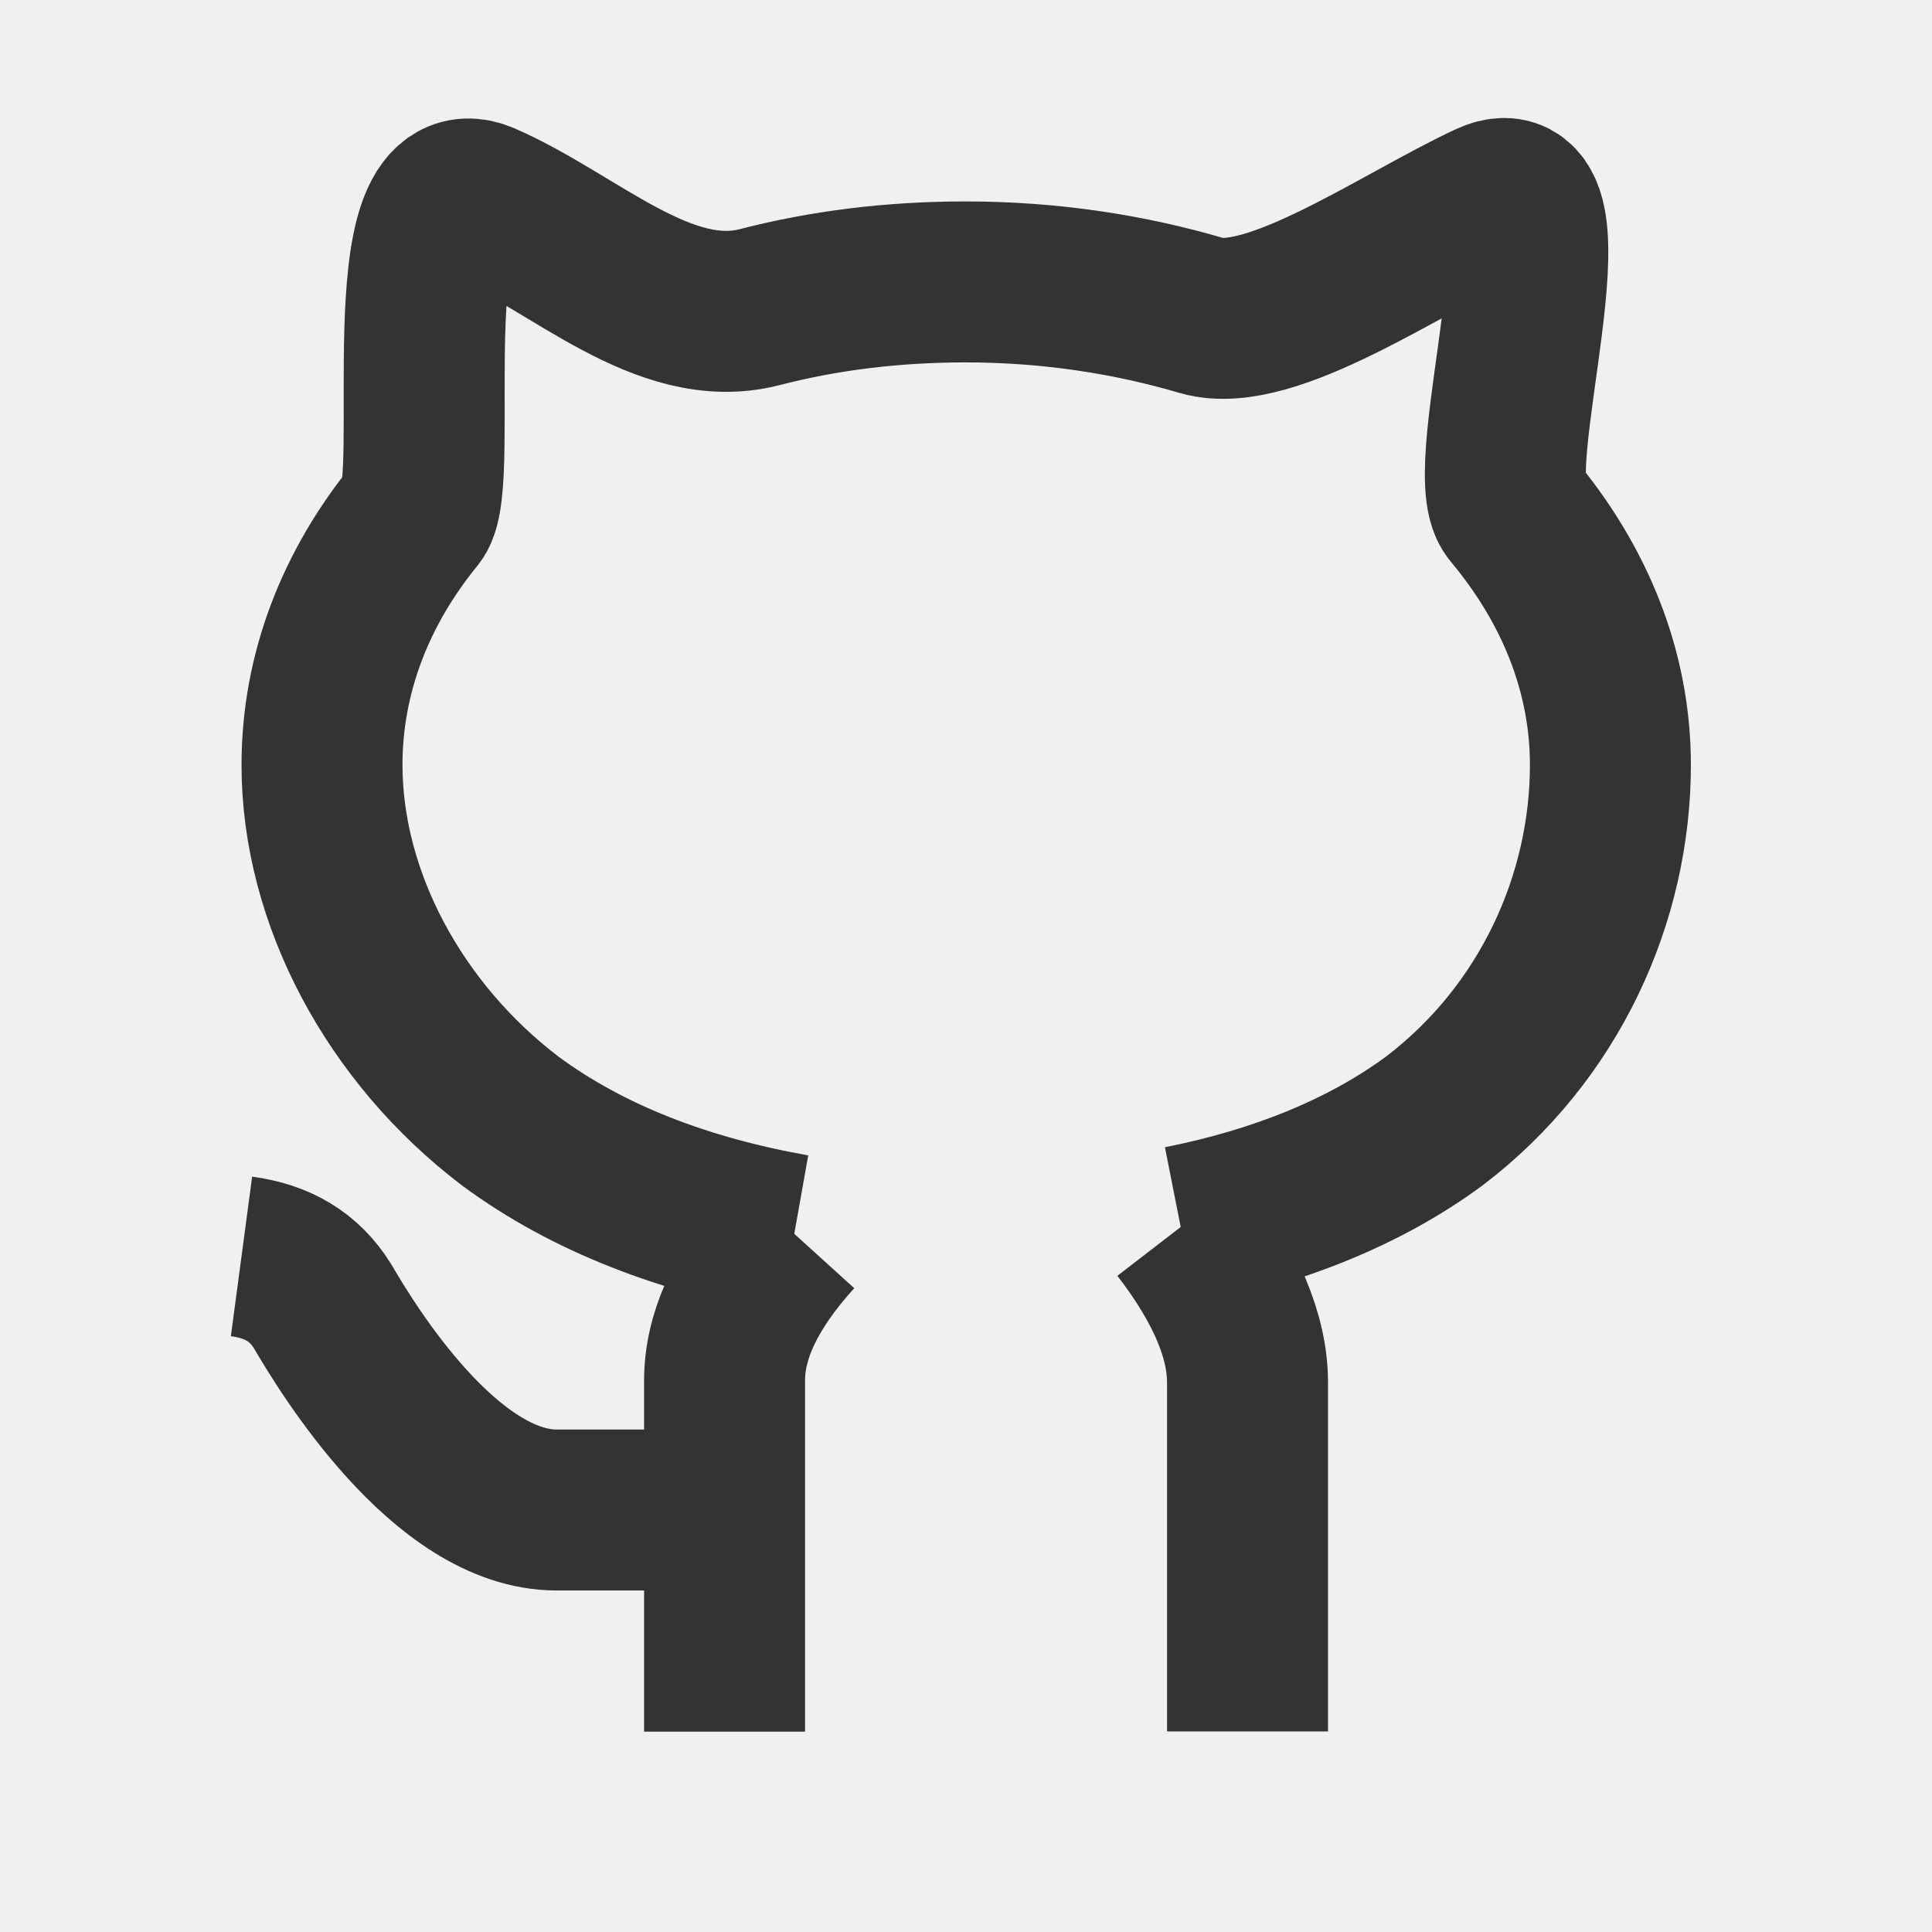
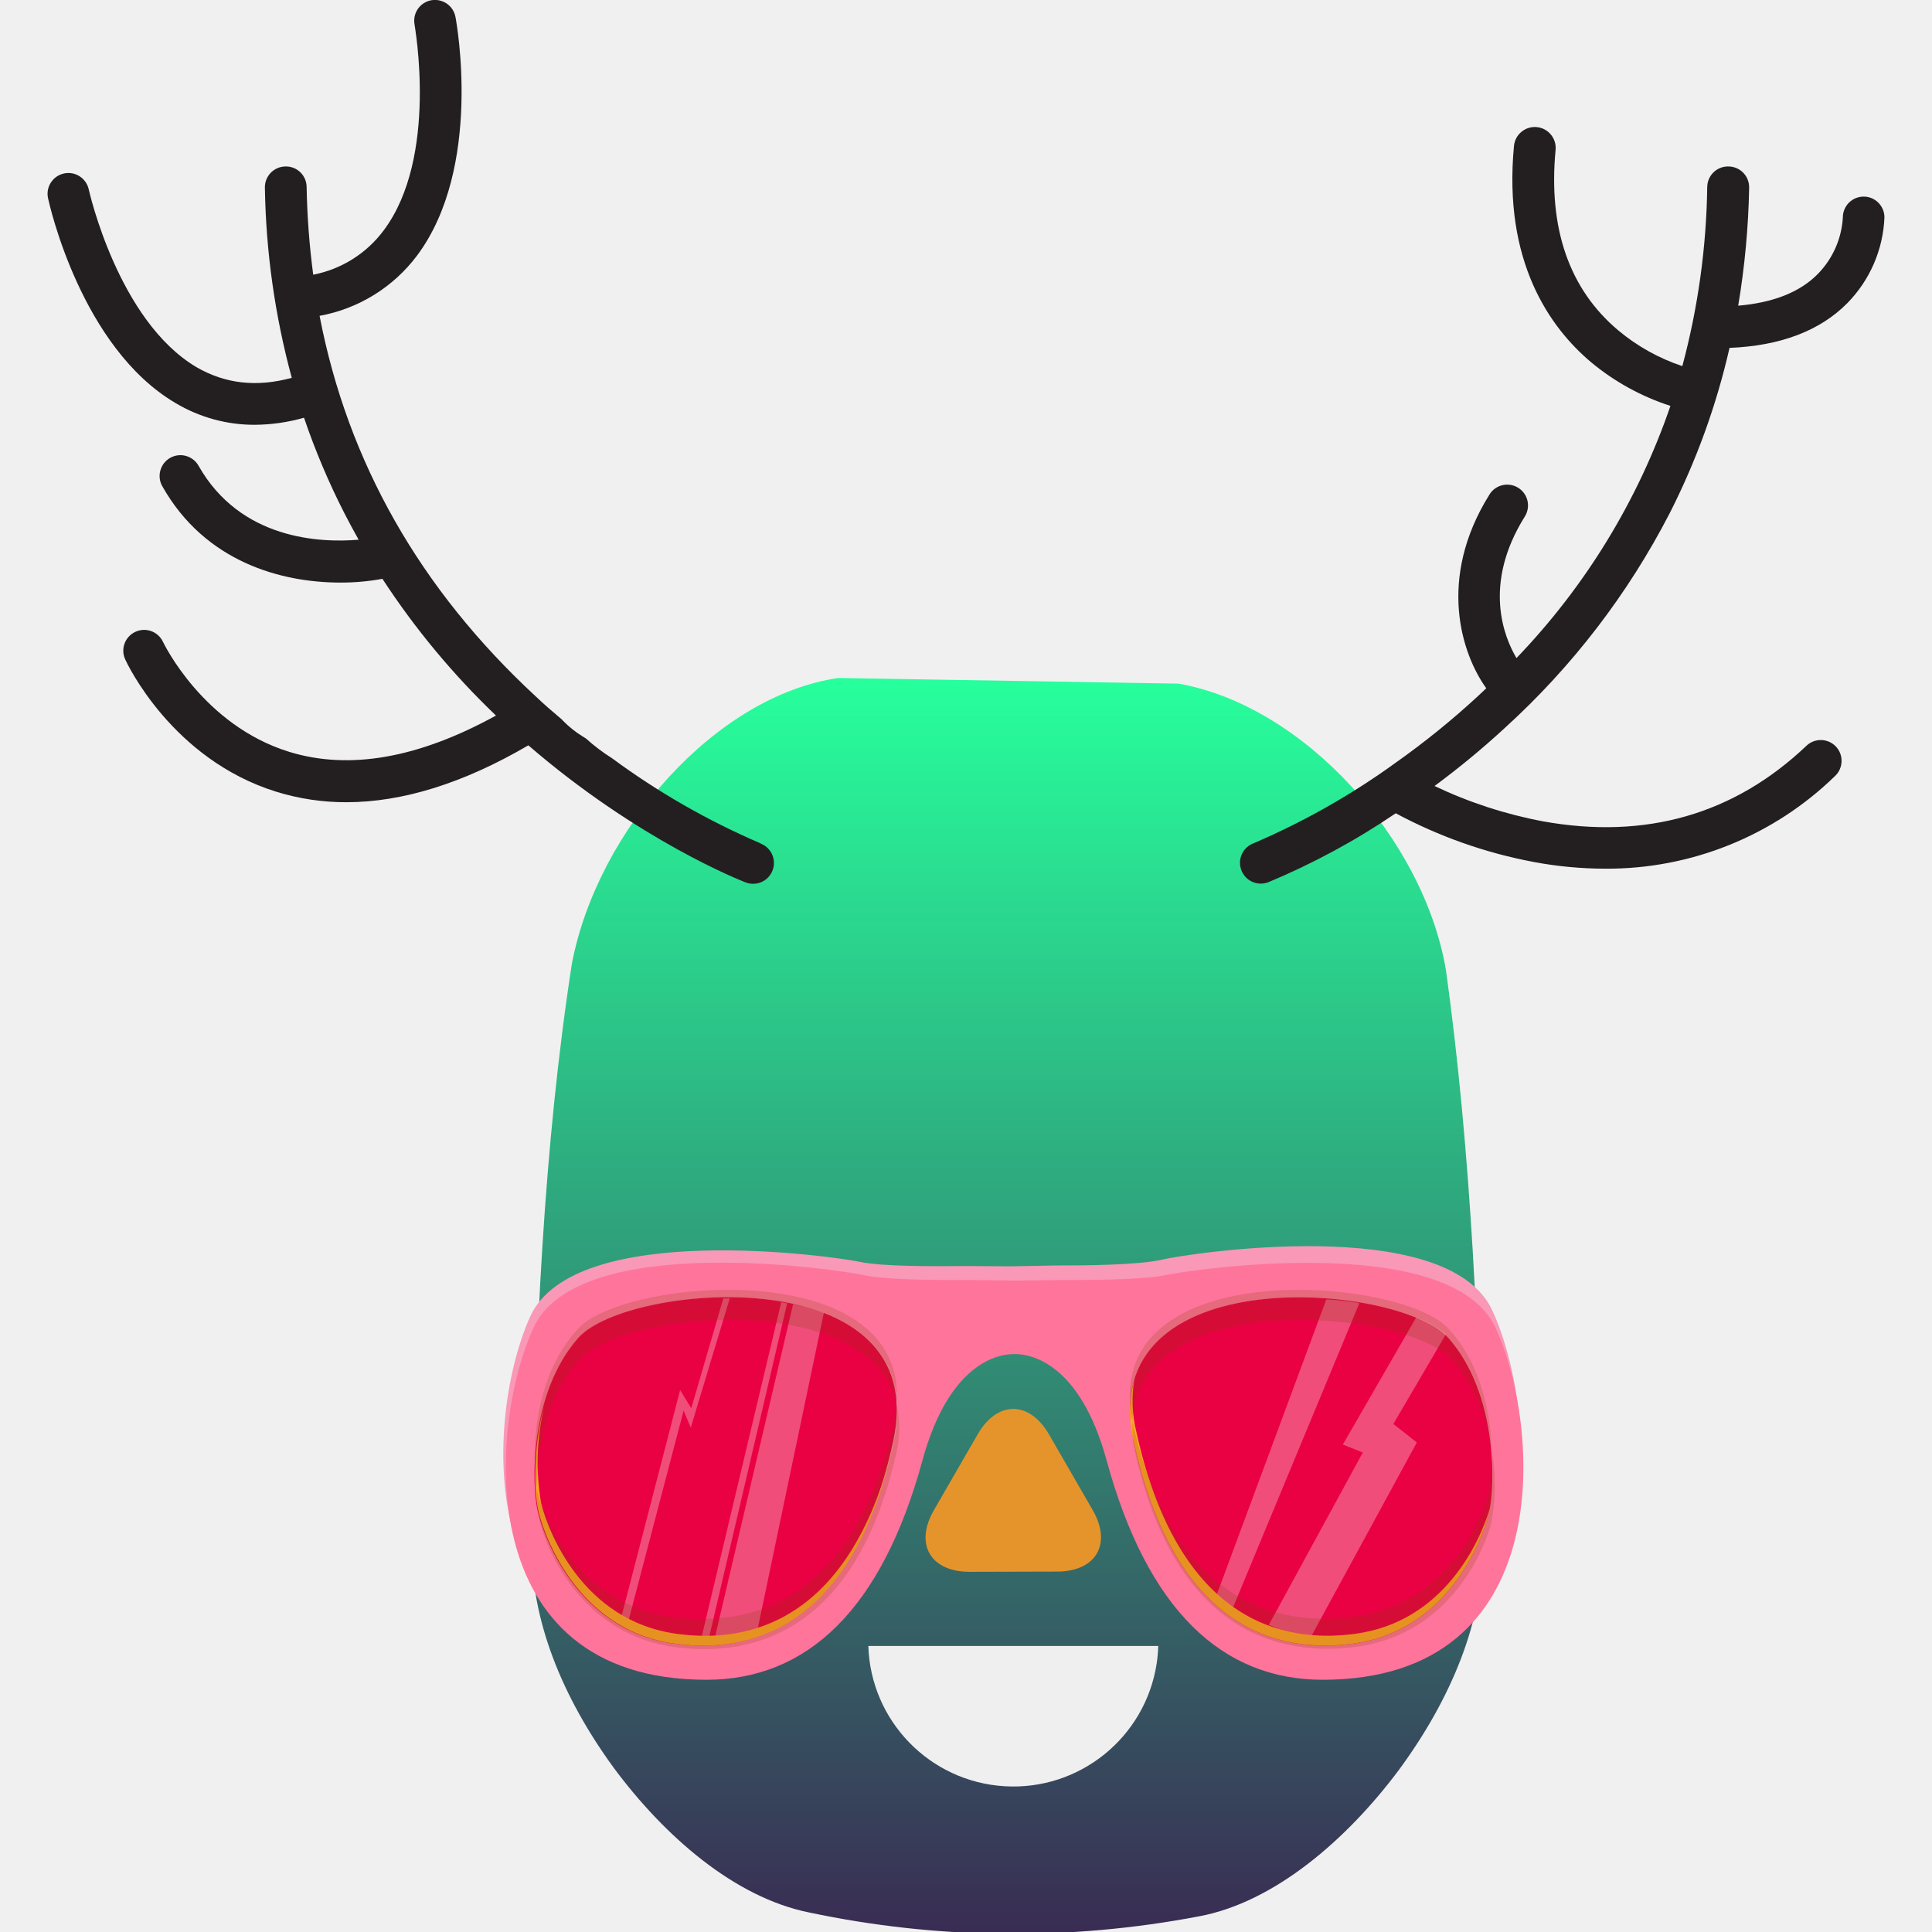
- <svg xmlns="http://www.w3.org/2000/svg" xmlns:xlink="http://www.w3.org/1999/xlink" width="16" height="16" fill="none" viewBox="0 0 16 16">
-   <defs>
-     <rect id="path_0" width="16" height="16" x="0" y="0" />
+ <svg xmlns="http://www.w3.org/2000/svg" height="200" node-id="1" sillyvg="true" template-height="325" template-width="309" version="1.1" viewBox="0 0 309 325" width="200">
+   <defs node-id="23">
+     <linearGradient gradientUnits="userSpaceOnUse" id="linear-gradient" node-id="5" spreadMethod="pad" x1="161.45" x2="161.45" y1="325.34" y2="114.06">
+       <stop offset="0" stop-color="#392c53" />
+       <stop offset="1" stop-color="#27ff9c" />
+       <stop offset="1" stop-color="#ff3d8f" />
+     </linearGradient>
  </defs>
-   <g opacity="1" transform="translate(0 0) rotate(0 8 8)">
-     <mask id="bg-mask-0" fill="#fff">
-       <use xlink:href="#path_0" />
-     </mask>
-     <g mask="url(#bg-mask-0)">
-       <path id="路径 1" style="stroke:#333;stroke-width:1.333;stroke-opacity:1;stroke-dasharray:0 0" d="M7.11,8.51C7.92,8.35 8.64,8.06 9.21,7.64C10.17,6.91 10.67,5.79 10.67,4.69C10.67,3.91 10.37,3.19 9.86,2.58C9.58,2.24 10.41,-0.31 9.67,0.03C8.94,0.37 7.86,1.13 7.29,0.97C6.68,0.79 6.02,0.69 5.33,0.69C4.73,0.69 4.16,0.76 3.62,0.9C2.83,1.1 2.09,0.36 1.33,0.03C0.58,-0.29 0.99,2.34 0.77,2.62C0.28,3.22 0,3.93 0,4.69C0,5.79 0.6,6.91 1.56,7.64C2.21,8.12 3.01,8.42 3.91,8.58" transform="translate(2.666667 1.644695) rotate(0 5.333333 4.287969)" />
-       <path id="路径 2" style="stroke:#333;stroke-width:1.333;stroke-opacity:1;stroke-dasharray:0 0" d="M0.58,0C0.19,0.43 0,0.83 0,1.21C0,1.59 0,2.56 0,4.12" transform="translate(6.000667 10.22063) rotate(0 0.2896167 2.058117)" />
-       <path id="路径 3" style="stroke:#333;stroke-width:1.333;stroke-opacity:1;stroke-dasharray:0 0" d="M0,0C0.37,0.48 0.55,0.91 0.55,1.29C0.55,1.68 0.55,2.64 0.55,4.18" transform="translate(9.781533 10.15887) rotate(0 0.2744333 2.089017)" />
-       <path id="路径 4" style="stroke:#333;stroke-width:1.333;stroke-opacity:1;stroke-dasharray:0 0" d="M0,0C0.3,0.04 0.52,0.17 0.67,0.41C0.88,0.77 1.69,2.1 2.61,2.1C3.22,2.1 3.68,2.1 4,2.1" transform="translate(2 10.40517) rotate(0 2.0004 1.050417)" />
+   <g node-id="64">
+     <path d="M 190.26 115.00 C 211.46 118.76 231.59 141.25 235.26 163.34 C 239.40 193.34 240.97 225.97 241.42 259.74 C 241.64 272.49 236.15 285.74 227.32 297.74 C 218.51 309.53 206.32 320.03 193.67 322.37 C 171.98 326.50 149.69 326.28 128.09 321.71 C 115.59 319.19 103.80 308.93 95.22 297.35 C 86.64 285.58 81.22 272.50 81.47 259.67 C 81.95 225.80 83.47 192.67 88.21 162.05 C 92.58 139.45 112.45 117.05 133.01 114.05 Z" fill="url(#linear-gradient)" fill-rule="evenodd" group-id="1" node-id="36" stroke="none" target-height="212.45" target-width="160.42" target-x="81.22" target-y="114.05" />
+     <path d="M 214.30 279.76 C 197.45 279.86 184.77 268.27 177.72 243.07 C 173.06 226.42 164.55 225.31 162.38 225.31 L 162.38 225.31 L 162.12 225.31 L 161.86 225.31 L 161.86 225.31 C 159.69 225.31 151.20 226.56 146.76 243.31 C 140.03 268.60 127.50 280.31 110.65 280.47 C 70.78 280.73 73.76 237.88 81.19 221.47 C 88.62 205.06 132.54 211.39 136.54 212.25 C 140.54 213.11 149.76 213.01 154.72 212.97 L 162.04 213.02 C 162.92 213.02 168.17 212.89 169.37 212.88 C 174.32 212.88 183.55 212.83 187.54 211.88 C 191.53 210.93 235.36 204.03 243.00 220.38 C 250.64 236.73 254.18 279.50 214.30 279.76 Z" fill="#f998b7" fill-rule="evenodd" group-id="1" node-id="38" stroke="none" target-height="76.7" target-width="183.4" target-x="70.78" target-y="204.03" />
+     <path d="M 214.49 282.57 C 197.64 282.57 185.03 270.90 178.15 245.65 C 173.59 228.97 165.09 227.81 162.92 227.79 L 162.92 227.79 L 162.40 227.79 L 162.40 227.79 C 160.23 227.79 151.73 228.97 147.18 245.65 C 140.29 270.90 127.69 282.57 110.84 282.57 C 70.96 282.57 74.22 239.75 81.75 223.35 C 89.28 206.95 133.17 213.59 137.16 214.48 C 141.15 215.37 150.38 215.33 155.34 215.33 C 156.54 215.33 161.79 215.41 162.66 215.42 C 163.53 215.43 168.79 215.33 169.99 215.33 C 174.94 215.33 184.17 215.33 188.16 214.48 C 192.15 213.63 236.00 207.00 243.57 223.35 C 251.14 239.70 254.37 282.57 214.49 282.57 Z M 89.37 225.06 C 81.08 234.42 81.50 249.94 82.57 254.40 C 83.64 258.86 89.37 274.40 105.57 276.52 C 115.09 277.77 134.81 276.87 142.36 242.52 C 149.12 211.50 97.66 215.70 89.37 225.06 Z M 235.68 225.06 C 227.39 215.70 175.93 211.50 182.74 242.50 C 190.29 276.87 210.00 277.77 219.52 276.50 C 235.68 274.37 241.43 258.85 242.52 254.38 C 243.61 249.91 244.00 234.42 235.68 225.06 Z" fill="#ff749b" fill-rule="evenodd" group-id="1" node-id="40" stroke="none" target-height="75.62" target-width="183.41" target-x="70.96" target-y="206.95" />
+     <path d="M 242.49 254.40 C 241.43 258.86 235.68 274.40 219.49 276.51 C 209.97 277.77 190.26 276.87 182.71 242.51 C 175.90 211.51 227.36 215.72 235.65 225.07 C 243.94 234.42 243.55 249.93 242.49 254.40 Z M 105.49 276.51 C 89.33 274.39 83.59 258.86 82.49 254.40 C 81.39 249.94 81.00 234.40 89.29 225.05 C 97.58 215.70 149.04 211.49 142.24 242.49 C 134.77 276.87 115.05 277.77 105.53 276.51 Z" fill="#ea0143" fill-rule="evenodd" group-id="1" node-id="42" stroke="none" target-height="66.28" target-width="162.94" target-x="81" target-y="211.49" />
+     <g node-id="65">
+       <path d="M 119.48 273.89 C 117.42 274.55 115.29 274.98 113.13 275.16 L 112.33 275.16 L 125.42 219.37 C 127.18 219.72 128.91 220.21 130.59 220.82 Z M 111.33 275.23 L 110.06 275.23 L 123.42 219.06 L 124.42 219.23 Z M 114.76 218.41 L 108.20 240.16 L 107.00 237.28 L 97.75 272.53 C 97.34 272.33 96.94 272.12 96.55 271.90 L 106.41 233.83 L 108.28 236.90 L 113.68 218.42 Z M 196.59 268.50 L 215.11 218.59 L 216.36 218.65 C 217.74 218.78 219.10 218.94 220.42 219.14 L 220.66 219.25 L 199.33 270.62 C 198.37 269.97 197.46 269.26 196.59 268.50 Z M 230.34 242.65 L 212.62 275.18 C 211.59 275.11 210.57 274.98 209.56 274.79 C 209.11 274.68 208.64 274.56 208.15 274.42 L 205.44 273.34 L 221.25 244.34 L 217.89 243.00 L 230.24 221.60 C 230.97 221.89 231.63 222.19 232.24 222.50 C 233.30 223.05 234.30 223.70 235.24 224.43 L 226.39 239.54 Z" fill="#ffffff" fill-opacity="0.3" fill-rule="evenodd" group-id="1,2" node-id="46" stroke="none" target-height="56.82" target-width="138.69" target-x="96.55" target-y="218.41" />
    </g>
+     <path d="M 183.15 240.84 C 190.70 275.22 210.41 276.12 219.94 274.84 C 234.94 272.84 240.94 259.32 242.60 253.84 C 242.60 254.04 242.53 254.22 242.49 254.39 C 241.43 258.85 235.68 274.39 219.49 276.50 C 209.97 277.76 190.26 276.86 182.71 242.50 C 181.84 239.06 181.88 235.45 182.83 232.03 C 182.33 234.96 182.44 237.96 183.15 240.84 Z M 83.00 252.75 C 84.06 257.21 89.80 272.75 106.00 274.86 C 115.20 276.07 133.91 275.27 142.00 244.23 C 134.18 276.90 115.00 277.74 105.62 276.51 C 89.46 274.39 83.72 258.86 82.62 254.40 C 81.93 251.50 81.51 243.96 83.56 236.47 C 82.29 241.81 82.10 247.34 83.00 252.75 Z" fill="#ffa729" fill-rule="evenodd" group-id="1" node-id="49" stroke="none" target-height="45.73" target-width="161.09" target-x="81.51" target-y="232.03" />
+     <path d="M 236.00 228.49 C 228.32 220.31 183.59 216.30 182.47 239.04 C 176.87 210.71 227.38 214.69 235.59 223.43 C 241.21 229.43 242.82 238.08 242.95 244.35 C 242.20 239.00 240.24 233.00 236.00 228.49 Z M 219.45 272.00 C 235.61 270.00 241.35 255.34 242.45 251.12 C 242.91 248.89 243.10 246.61 243.01 244.33 C 243.64 248.26 243.59 252.27 242.87 256.18 C 241.80 260.40 236.06 275.05 219.87 277.06 C 210.35 278.24 190.63 277.39 183.09 244.94 C 182.62 243.00 182.42 241.01 182.50 239.02 C 182.50 239.30 182.61 239.58 182.67 239.88 C 190.21 272.36 209.93 273.20 219.45 272.00 Z M 142.65 245.00 C 135.11 277.45 115.39 278.30 105.87 277.12 C 89.71 275.12 83.97 260.46 82.87 256.24 C 82.47 254.34 82.28 252.40 82.31 250.46 C 82.31 250.72 82.41 250.97 82.46 251.18 C 83.52 255.40 89.27 270.05 105.46 272.06 C 114.98 273.24 134.69 272.40 142.24 239.94 C 142.54 238.68 142.73 237.40 142.82 236.11 C 143.46 239.05 143.41 242.09 142.65 245.00 Z M 89.71 228.49 C 83.78 234.81 82.31 244.10 82.34 250.42 C 81.41 245.42 81.42 231.82 89.34 223.42 C 97.26 215.02 144.44 210.99 142.86 236.06 C 138.08 216.68 97.00 220.69 89.71 228.49 Z" fill="#863f00" fill-opacity="0.2" fill-rule="evenodd" group-id="1,3" node-id="53" stroke="none" target-height="67.59" target-width="162.23" target-x="81.41" target-y="210.71" />
+     <path d="M 272.88 86.32 C 277.36 77.50 280.74 68.17 282.94 58.52 C 291.48 58.18 298.14 55.66 302.75 51.00 C 306.56 47.12 308.79 41.97 309.00 36.54 C 308.98 34.62 307.42 33.07 305.50 33.07 L 305.50 33.07 C 304.57 33.07 303.67 33.45 303.01 34.11 C 302.36 34.78 301.99 35.68 302.00 36.61 C 301.79 40.16 300.30 43.52 297.81 46.07 C 294.81 49.14 290.27 50.93 284.40 51.42 C 285.50 44.86 286.12 38.23 286.24 31.58 C 286.26 30.64 285.90 29.73 285.25 29.06 C 284.60 28.39 283.70 28.01 282.76 28.00 L 282.69 28.00 C 280.78 28.00 279.23 29.52 279.19 31.43 C 279.05 41.62 277.64 51.75 275.00 61.59 C 271.07 60.28 267.42 58.25 264.24 55.59 C 255.98 48.66 252.43 38.44 253.68 25.21 C 253.86 23.28 252.44 21.56 250.51 21.38 C 248.58 21.20 246.86 22.62 246.68 24.55 C 244.83 44.06 252.74 55.12 259.68 60.96 C 263.61 64.22 268.13 66.71 273.00 68.28 C 267.56 84.14 258.72 98.62 247.10 110.70 C 245.03 107.21 241.36 98.30 248.51 86.88 C 249.53 85.24 249.04 83.08 247.40 82.06 C 245.75 81.03 243.59 81.53 242.57 83.17 C 233.65 97.43 237.93 110.11 242.02 115.78 C 241.56 116.22 241.10 116.66 240.63 117.09 C 236.28 121.11 231.67 124.84 226.84 128.26 C 219.37 133.68 211.32 138.24 202.84 141.87 C 201.26 142.47 200.34 144.12 200.65 145.78 C 200.96 147.44 202.41 148.65 204.10 148.64 C 204.53 148.64 204.95 148.56 205.35 148.41 C 212.87 145.27 220.05 141.39 226.79 136.81 C 234.06 140.71 241.89 143.48 250.00 145.00 C 253.96 145.75 257.97 146.12 262.00 146.13 C 276.45 146.22 290.35 140.62 300.70 130.53 C 302.10 129.20 302.16 126.98 300.83 125.58 C 299.50 124.18 297.28 124.12 295.88 125.45 C 283.72 137.01 268.80 141.28 251.53 138.16 C 245.23 136.97 239.11 134.98 233.32 132.22 C 237.46 129.16 241.43 125.88 245.21 122.39 C 256.51 112.11 265.88 99.89 272.88 86.32 Z" fill="#231f20" fill-rule="nonzero" group-id="1" node-id="56" stroke="none" target-height="127.45" target-width="108.66" target-x="200.34" target-y="21.2" />
+     <path d="M 119.94 141.87 C 111.08 138.07 102.69 133.26 94.94 127.54 L 94.94 127.54 C 93.40 126.57 91.94 125.46 90.58 124.24 L 90.04 123.90 C 88.83 123.16 87.72 122.27 86.72 121.26 L 86.55 121.06 C 85.07 119.81 83.55 118.51 82.10 117.13 C 62.66 99.13 50.49 77.73 45.76 53.13 C 52.30 51.94 58.16 48.32 62.15 43.00 C 73.22 28.20 68.82 3.88 68.62 2.86 C 68.40 1.63 67.53 0.61 66.34 0.19 C 65.16 -0.23 63.84 0.01 62.89 0.83 C 61.94 1.65 61.50 2.92 61.74 4.15 C 61.74 4.37 65.79 26.44 56.54 38.76 C 53.66 42.64 49.43 45.29 44.69 46.21 C 44.04 41.31 43.67 36.39 43.58 31.45 C 43.56 29.53 42.00 27.99 40.08 28.00 L 40.00 28.00 C 39.07 28.02 38.19 28.40 37.54 29.07 C 36.90 29.74 36.54 30.63 36.56 31.56 C 36.73 42.37 38.25 53.12 41.08 63.56 C 35.14 65.17 29.90 64.56 25.08 61.78 C 11.88 54.00 7.00 32.15 6.93 31.87 C 6.52 29.98 4.66 28.77 2.77 29.18 C 0.88 29.59 -0.33 31.45 0.08 33.34 C 0.30 34.34 5.64 58.49 21.56 67.82 C 25.57 70.21 30.17 71.47 34.84 71.46 C 37.65 71.44 40.44 71.04 43.14 70.27 C 45.01 75.76 47.27 81.11 49.90 86.27 C 50.68 87.79 51.49 89.30 52.33 90.79 C 45.88 91.34 32.44 90.79 25.40 78.35 C 24.45 76.67 22.31 76.07 20.63 77.02 C 18.95 77.97 18.35 80.11 19.30 81.79 C 26.53 94.62 39.45 98.00 49.25 98.00 C 51.62 98.01 53.99 97.80 56.33 97.37 C 61.79 105.74 68.20 113.46 75.43 120.37 C 62.43 127.53 50.79 129.59 40.67 126.48 C 26.11 122.00 19.50 108.13 19.43 108.00 C 18.62 106.24 16.54 105.47 14.79 106.28 C 13.03 107.08 12.25 109.16 13.06 110.92 C 13.37 111.61 20.94 127.76 38.52 133.20 C 42.32 134.37 46.27 134.96 50.25 134.95 C 59.74 134.95 70.00 131.74 80.88 125.38 C 99.41 141.38 116.66 148.14 117.43 148.44 C 117.83 148.59 118.25 148.67 118.68 148.67 C 120.37 148.68 121.82 147.47 122.13 145.81 C 122.44 144.15 121.52 142.50 119.94 141.90 Z" fill="#231f20" fill-rule="nonzero" group-id="1" node-id="58" stroke="none" target-height="148.91" target-width="122.77" target-x="-0.33" target-y="-0.23" />
+     <path d="M 186.84 276.88 C 186.81 277.86 186.72 278.83 186.58 279.80 C 184.68 292.27 173.59 301.24 160.99 300.48 C 148.40 299.72 138.46 289.49 138.07 276.88 Z" fill="#efefef" fill-rule="nonzero" group-id="1" node-id="60" stroke="none" target-height="24.36" target-width="48.77" target-x="138.07" target-y="276.88" />
+     <path d="M 155.10 264.41 C 148.51 264.41 145.81 259.74 149.10 254.04 L 156.46 241.29 C 159.75 235.58 165.14 235.58 168.46 241.29 L 175.80 254.00 C 179.10 259.70 176.40 264.37 169.80 264.37 Z" fill="#e5942c" fill-rule="nonzero" group-id="1" node-id="62" stroke="none" target-height="28.83" target-width="33.29" target-x="145.81" target-y="235.58" />
  </g>
</svg>
